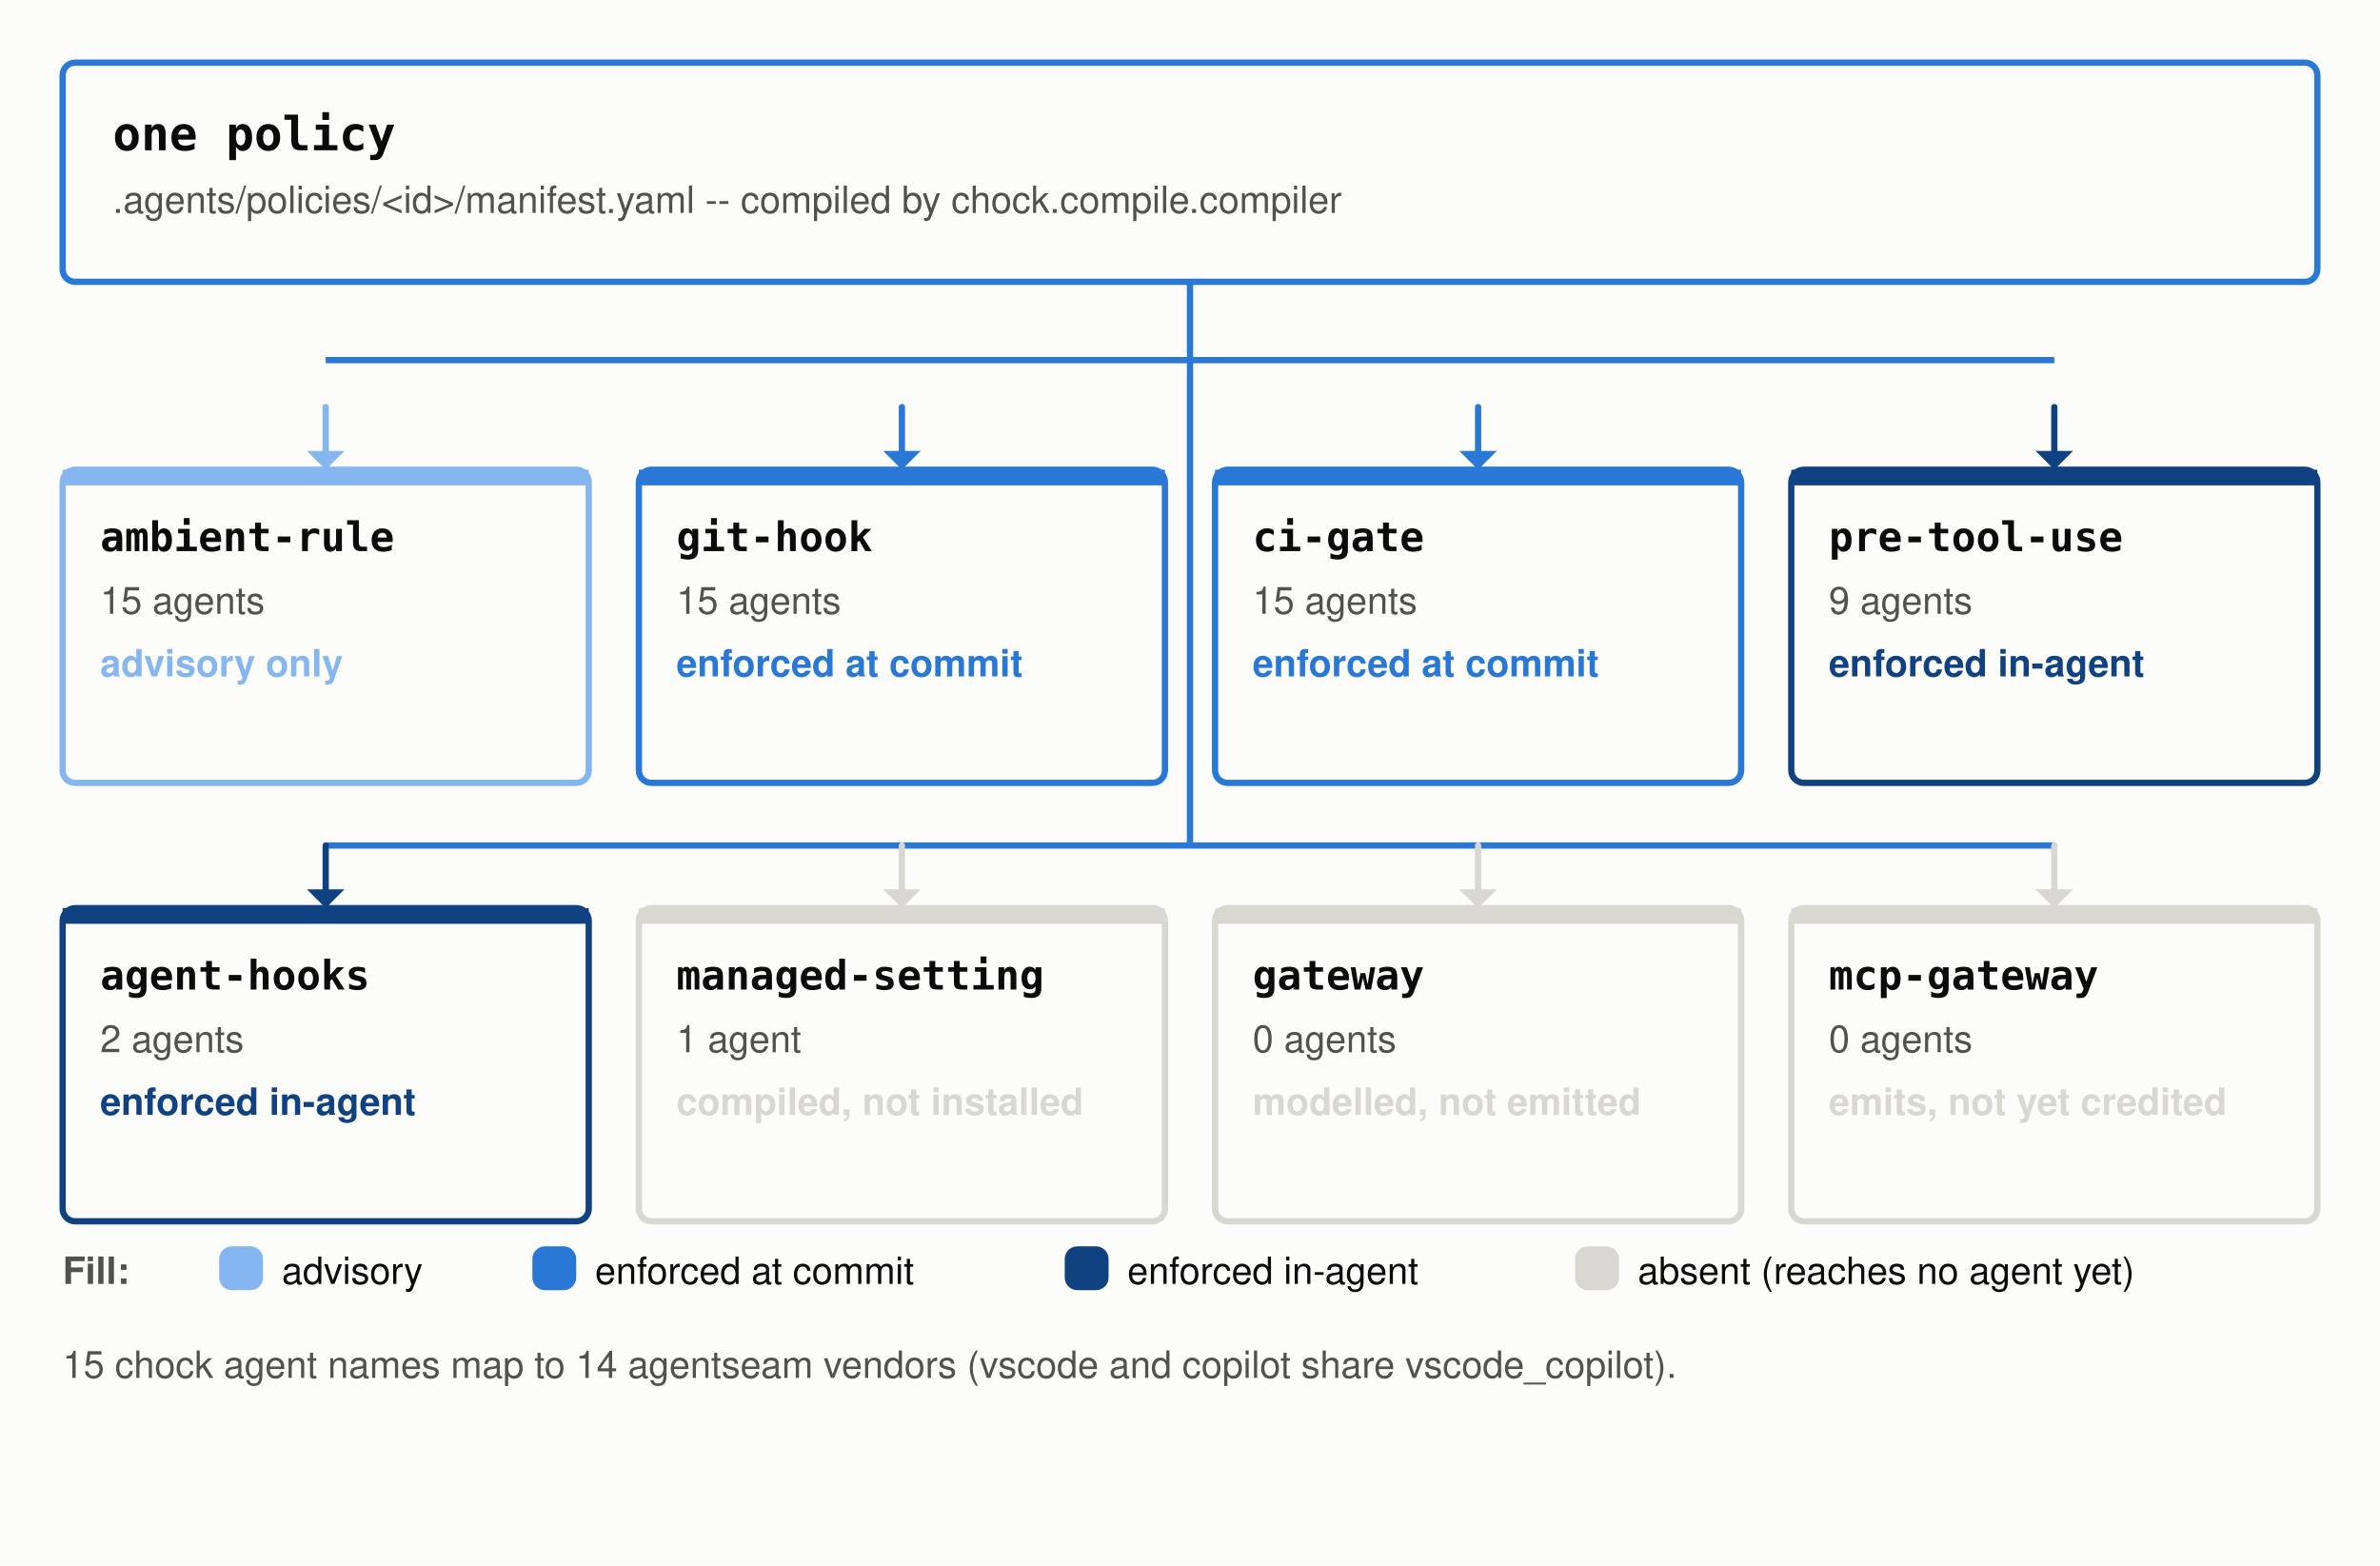
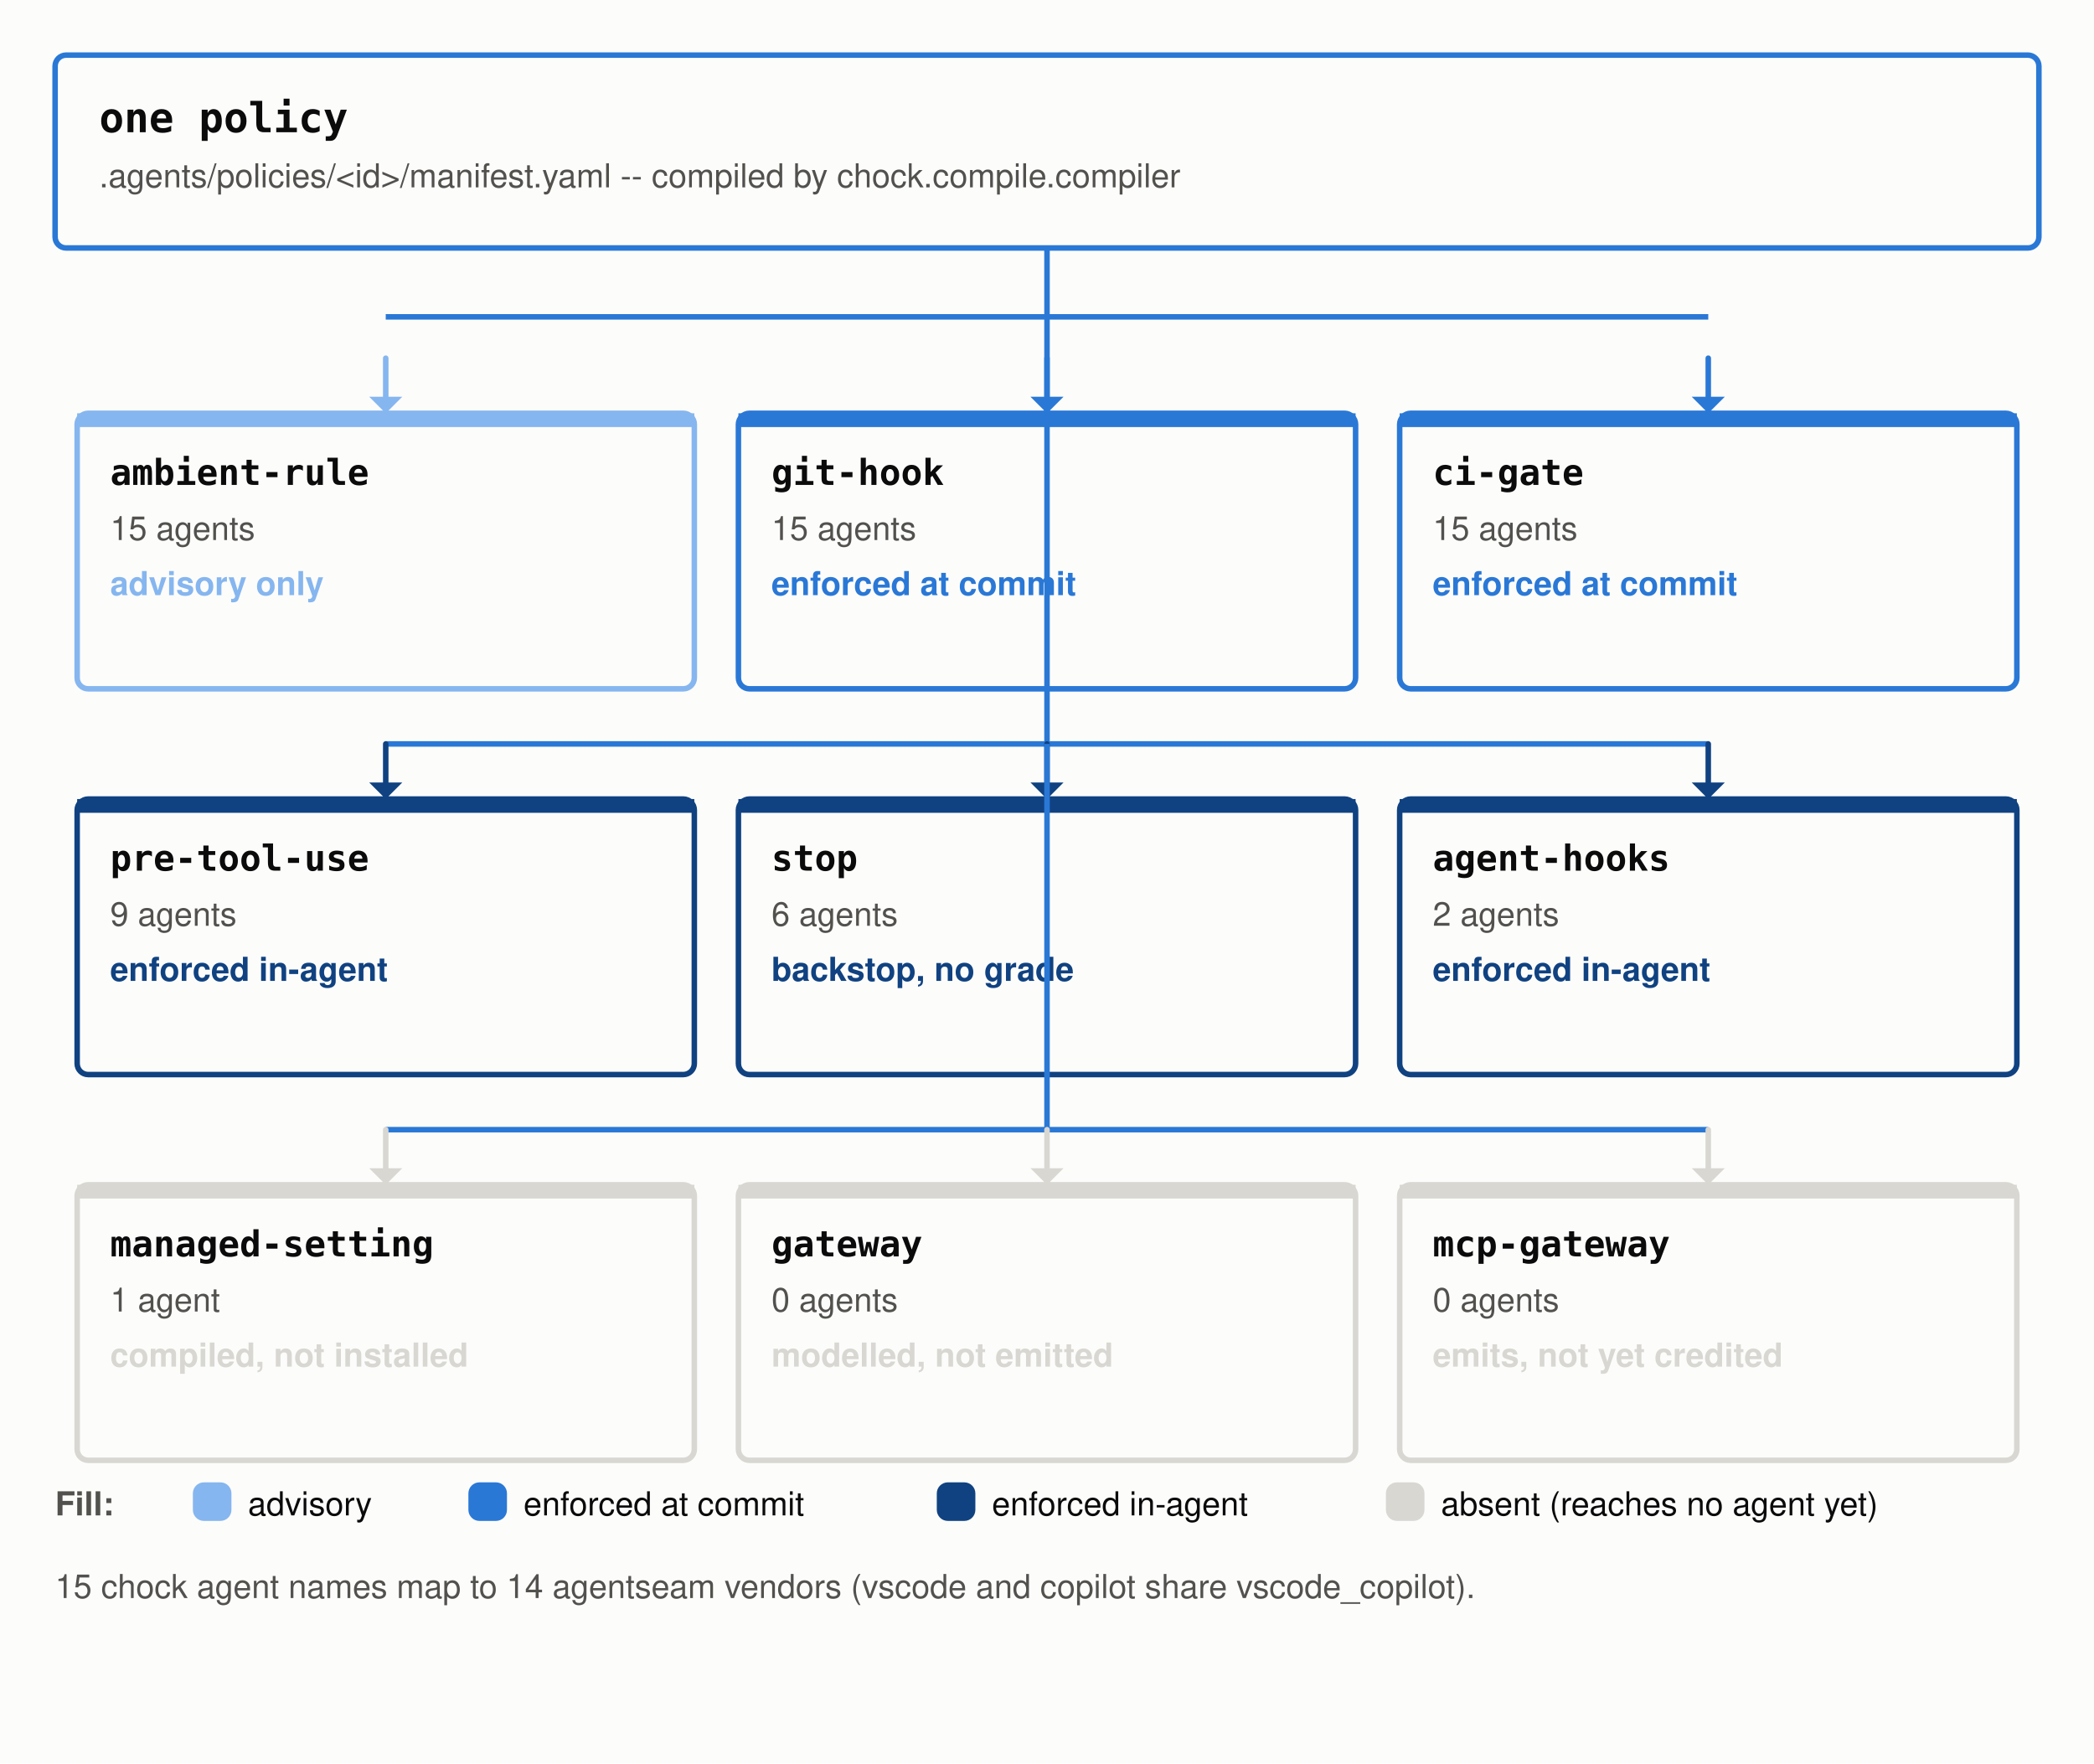
- <svg xmlns="http://www.w3.org/2000/svg" width="760" height="500" viewBox="0 0 760 500" role="img" aria-labelledby="t d">
-   <rect width="760" height="500" fill="#fcfcfb" />
+ <svg xmlns="http://www.w3.org/2000/svg" width="760" height="640" viewBox="0 0 760 640" role="img" aria-labelledby="t d">
+   <rect width="760" height="640" fill="#fcfcfb" />
  <rect x="20" y="20" width="720" height="70" rx="4" fill="#fcfcfb" stroke="#2a78d6" stroke-width="2" />
  <text x="36" y="48" font-family="ui-monospace, SFMono-Regular, 'SF Mono', Menlo, Consolas, monospace" font-size="15" font-weight="600" fill="#0b0b0b" text-anchor="start">one policy</text>
  <text x="36" y="68" font-family="-apple-system, BlinkMacSystemFont, 'Segoe UI', Helvetica, Arial, sans-serif" font-size="12" font-weight="400" fill="#52514e" text-anchor="start">.agents/policies/&lt;id&gt;/manifest.yaml -- compiled by chock.compile.compiler</text>
  <line x1="380" y1="90" x2="380" y2="115" stroke="#2a78d6" stroke-width="2" />
-   <line x1="104" y1="115" x2="656" y2="115" stroke="#2a78d6" stroke-width="2" />
-   <rect x="20" y="150" width="168" height="100" rx="4" fill="#fcfcfb" stroke="#86b6ef" stroke-width="2" />
-   <rect x="20" y="150" width="168" height="5" rx="0" fill="#86b6ef" />
-   <text x="32" y="176" font-family="ui-monospace, SFMono-Regular, 'SF Mono', Menlo, Consolas, monospace" font-size="13" font-weight="600" fill="#0b0b0b" text-anchor="start">ambient-rule</text>
-   <text x="32" y="196" font-family="-apple-system, BlinkMacSystemFont, 'Segoe UI', Helvetica, Arial, sans-serif" font-size="12" font-weight="400" fill="#52514e" text-anchor="start">15 agents</text>
-   <text x="32" y="216" font-family="-apple-system, BlinkMacSystemFont, 'Segoe UI', Helvetica, Arial, sans-serif" font-size="12" font-weight="600" fill="#86b6ef" text-anchor="start">advisory only</text>
-   <line x1="104" y1="130" x2="104" y2="150" stroke="#86b6ef" stroke-width="2" stroke-linecap="round" />
-   <polygon points="104,150 98,144 110,144" fill="#86b6ef" />
-   <rect x="204" y="150" width="168" height="100" rx="4" fill="#fcfcfb" stroke="#2a78d6" stroke-width="2" />
-   <rect x="204" y="150" width="168" height="5" rx="0" fill="#2a78d6" />
-   <text x="216" y="176" font-family="ui-monospace, SFMono-Regular, 'SF Mono', Menlo, Consolas, monospace" font-size="13" font-weight="600" fill="#0b0b0b" text-anchor="start">git-hook</text>
-   <text x="216" y="196" font-family="-apple-system, BlinkMacSystemFont, 'Segoe UI', Helvetica, Arial, sans-serif" font-size="12" font-weight="400" fill="#52514e" text-anchor="start">15 agents</text>
-   <text x="216" y="216" font-family="-apple-system, BlinkMacSystemFont, 'Segoe UI', Helvetica, Arial, sans-serif" font-size="12" font-weight="600" fill="#2a78d6" text-anchor="start">enforced at commit</text>
-   <line x1="288" y1="130" x2="288" y2="150" stroke="#2a78d6" stroke-width="2" stroke-linecap="round" />
-   <polygon points="288,150 282,144 294,144" fill="#2a78d6" />
-   <rect x="388" y="150" width="168" height="100" rx="4" fill="#fcfcfb" stroke="#2a78d6" stroke-width="2" />
-   <rect x="388" y="150" width="168" height="5" rx="0" fill="#2a78d6" />
-   <text x="400" y="176" font-family="ui-monospace, SFMono-Regular, 'SF Mono', Menlo, Consolas, monospace" font-size="13" font-weight="600" fill="#0b0b0b" text-anchor="start">ci-gate</text>
-   <text x="400" y="196" font-family="-apple-system, BlinkMacSystemFont, 'Segoe UI', Helvetica, Arial, sans-serif" font-size="12" font-weight="400" fill="#52514e" text-anchor="start">15 agents</text>
-   <text x="400" y="216" font-family="-apple-system, BlinkMacSystemFont, 'Segoe UI', Helvetica, Arial, sans-serif" font-size="12" font-weight="600" fill="#2a78d6" text-anchor="start">enforced at commit</text>
-   <line x1="472" y1="130" x2="472" y2="150" stroke="#2a78d6" stroke-width="2" stroke-linecap="round" />
-   <polygon points="472,150 466,144 478,144" fill="#2a78d6" />
-   <rect x="572" y="150" width="168" height="100" rx="4" fill="#fcfcfb" stroke="#104281" stroke-width="2" />
-   <rect x="572" y="150" width="168" height="5" rx="0" fill="#104281" />
-   <text x="584" y="176" font-family="ui-monospace, SFMono-Regular, 'SF Mono', Menlo, Consolas, monospace" font-size="13" font-weight="600" fill="#0b0b0b" text-anchor="start">pre-tool-use</text>
-   <text x="584" y="196" font-family="-apple-system, BlinkMacSystemFont, 'Segoe UI', Helvetica, Arial, sans-serif" font-size="12" font-weight="400" fill="#52514e" text-anchor="start">9 agents</text>
-   <text x="584" y="216" font-family="-apple-system, BlinkMacSystemFont, 'Segoe UI', Helvetica, Arial, sans-serif" font-size="12" font-weight="600" fill="#104281" text-anchor="start">enforced in-agent</text>
-   <line x1="656" y1="130" x2="656" y2="150" stroke="#104281" stroke-width="2" stroke-linecap="round" />
-   <polygon points="656,150 650,144 662,144" fill="#104281" />
+   <line x1="140" y1="115" x2="620" y2="115" stroke="#2a78d6" stroke-width="2" />
+   <rect x="28" y="150" width="224" height="100" rx="4" fill="#fcfcfb" stroke="#86b6ef" stroke-width="2" />
+   <rect x="28" y="150" width="224" height="5" rx="0" fill="#86b6ef" />
+   <text x="40" y="176" font-family="ui-monospace, SFMono-Regular, 'SF Mono', Menlo, Consolas, monospace" font-size="13" font-weight="600" fill="#0b0b0b" text-anchor="start">ambient-rule</text>
+   <text x="40" y="196" font-family="-apple-system, BlinkMacSystemFont, 'Segoe UI', Helvetica, Arial, sans-serif" font-size="12" font-weight="400" fill="#52514e" text-anchor="start">15 agents</text>
+   <text x="40" y="216" font-family="-apple-system, BlinkMacSystemFont, 'Segoe UI', Helvetica, Arial, sans-serif" font-size="12" font-weight="600" fill="#86b6ef" text-anchor="start">advisory only</text>
+   <line x1="140" y1="130" x2="140" y2="150" stroke="#86b6ef" stroke-width="2" stroke-linecap="round" />
+   <polygon points="140,150 134,144 146,144" fill="#86b6ef" />
+   <rect x="268" y="150" width="224" height="100" rx="4" fill="#fcfcfb" stroke="#2a78d6" stroke-width="2" />
+   <rect x="268" y="150" width="224" height="5" rx="0" fill="#2a78d6" />
+   <text x="280" y="176" font-family="ui-monospace, SFMono-Regular, 'SF Mono', Menlo, Consolas, monospace" font-size="13" font-weight="600" fill="#0b0b0b" text-anchor="start">git-hook</text>
+   <text x="280" y="196" font-family="-apple-system, BlinkMacSystemFont, 'Segoe UI', Helvetica, Arial, sans-serif" font-size="12" font-weight="400" fill="#52514e" text-anchor="start">15 agents</text>
+   <text x="280" y="216" font-family="-apple-system, BlinkMacSystemFont, 'Segoe UI', Helvetica, Arial, sans-serif" font-size="12" font-weight="600" fill="#2a78d6" text-anchor="start">enforced at commit</text>
+   <line x1="380" y1="130" x2="380" y2="150" stroke="#2a78d6" stroke-width="2" stroke-linecap="round" />
+   <polygon points="380,150 374,144 386,144" fill="#2a78d6" />
+   <rect x="508" y="150" width="224" height="100" rx="4" fill="#fcfcfb" stroke="#2a78d6" stroke-width="2" />
+   <rect x="508" y="150" width="224" height="5" rx="0" fill="#2a78d6" />
+   <text x="520" y="176" font-family="ui-monospace, SFMono-Regular, 'SF Mono', Menlo, Consolas, monospace" font-size="13" font-weight="600" fill="#0b0b0b" text-anchor="start">ci-gate</text>
+   <text x="520" y="196" font-family="-apple-system, BlinkMacSystemFont, 'Segoe UI', Helvetica, Arial, sans-serif" font-size="12" font-weight="400" fill="#52514e" text-anchor="start">15 agents</text>
+   <text x="520" y="216" font-family="-apple-system, BlinkMacSystemFont, 'Segoe UI', Helvetica, Arial, sans-serif" font-size="12" font-weight="600" fill="#2a78d6" text-anchor="start">enforced at commit</text>
+   <line x1="620" y1="130" x2="620" y2="150" stroke="#2a78d6" stroke-width="2" stroke-linecap="round" />
+   <polygon points="620,150 614,144 626,144" fill="#2a78d6" />
  <line x1="380" y1="115" x2="380" y2="270" stroke="#2a78d6" stroke-width="2" />
-   <line x1="104" y1="270" x2="656" y2="270" stroke="#2a78d6" stroke-width="2" />
-   <rect x="20" y="290" width="168" height="100" rx="4" fill="#fcfcfb" stroke="#104281" stroke-width="2" />
-   <rect x="20" y="290" width="168" height="5" rx="0" fill="#104281" />
-   <text x="32" y="316" font-family="ui-monospace, SFMono-Regular, 'SF Mono', Menlo, Consolas, monospace" font-size="13" font-weight="600" fill="#0b0b0b" text-anchor="start">agent-hooks</text>
-   <text x="32" y="336" font-family="-apple-system, BlinkMacSystemFont, 'Segoe UI', Helvetica, Arial, sans-serif" font-size="12" font-weight="400" fill="#52514e" text-anchor="start">2 agents</text>
-   <text x="32" y="356" font-family="-apple-system, BlinkMacSystemFont, 'Segoe UI', Helvetica, Arial, sans-serif" font-size="12" font-weight="600" fill="#104281" text-anchor="start">enforced in-agent</text>
-   <line x1="104" y1="270" x2="104" y2="290" stroke="#104281" stroke-width="2" stroke-linecap="round" />
-   <polygon points="104,290 98,284 110,284" fill="#104281" />
-   <rect x="204" y="290" width="168" height="100" rx="4" fill="#fcfcfb" stroke="#d8d7d2" stroke-width="2" />
-   <rect x="204" y="290" width="168" height="5" rx="0" fill="#d8d7d2" />
-   <text x="216" y="316" font-family="ui-monospace, SFMono-Regular, 'SF Mono', Menlo, Consolas, monospace" font-size="13" font-weight="600" fill="#0b0b0b" text-anchor="start">managed-setting</text>
-   <text x="216" y="336" font-family="-apple-system, BlinkMacSystemFont, 'Segoe UI', Helvetica, Arial, sans-serif" font-size="12" font-weight="400" fill="#52514e" text-anchor="start">1 agent</text>
-   <text x="216" y="356" font-family="-apple-system, BlinkMacSystemFont, 'Segoe UI', Helvetica, Arial, sans-serif" font-size="12" font-weight="600" fill="#d8d7d2" text-anchor="start">compiled, not installed</text>
-   <line x1="288" y1="270" x2="288" y2="290" stroke="#d8d7d2" stroke-width="2" stroke-linecap="round" />
-   <polygon points="288,290 282,284 294,284" fill="#d8d7d2" />
-   <rect x="388" y="290" width="168" height="100" rx="4" fill="#fcfcfb" stroke="#d8d7d2" stroke-width="2" />
-   <rect x="388" y="290" width="168" height="5" rx="0" fill="#d8d7d2" />
-   <text x="400" y="316" font-family="ui-monospace, SFMono-Regular, 'SF Mono', Menlo, Consolas, monospace" font-size="13" font-weight="600" fill="#0b0b0b" text-anchor="start">gateway</text>
-   <text x="400" y="336" font-family="-apple-system, BlinkMacSystemFont, 'Segoe UI', Helvetica, Arial, sans-serif" font-size="12" font-weight="400" fill="#52514e" text-anchor="start">0 agents</text>
-   <text x="400" y="356" font-family="-apple-system, BlinkMacSystemFont, 'Segoe UI', Helvetica, Arial, sans-serif" font-size="12" font-weight="600" fill="#d8d7d2" text-anchor="start">modelled, not emitted</text>
-   <line x1="472" y1="270" x2="472" y2="290" stroke="#d8d7d2" stroke-width="2" stroke-linecap="round" />
-   <polygon points="472,290 466,284 478,284" fill="#d8d7d2" />
-   <rect x="572" y="290" width="168" height="100" rx="4" fill="#fcfcfb" stroke="#d8d7d2" stroke-width="2" />
-   <rect x="572" y="290" width="168" height="5" rx="0" fill="#d8d7d2" />
-   <text x="584" y="316" font-family="ui-monospace, SFMono-Regular, 'SF Mono', Menlo, Consolas, monospace" font-size="13" font-weight="600" fill="#0b0b0b" text-anchor="start">mcp-gateway</text>
-   <text x="584" y="336" font-family="-apple-system, BlinkMacSystemFont, 'Segoe UI', Helvetica, Arial, sans-serif" font-size="12" font-weight="400" fill="#52514e" text-anchor="start">0 agents</text>
-   <text x="584" y="356" font-family="-apple-system, BlinkMacSystemFont, 'Segoe UI', Helvetica, Arial, sans-serif" font-size="12" font-weight="600" fill="#d8d7d2" text-anchor="start">emits, not yet credited</text>
-   <line x1="656" y1="270" x2="656" y2="290" stroke="#d8d7d2" stroke-width="2" stroke-linecap="round" />
-   <polygon points="656,290 650,284 662,284" fill="#d8d7d2" />
-   <text x="20" y="410" font-family="-apple-system, BlinkMacSystemFont, 'Segoe UI', Helvetica, Arial, sans-serif" font-size="12" font-weight="600" fill="#52514e" text-anchor="start">Fill:</text>
-   <rect x="70" y="398" width="14" height="14" rx="4" fill="#86b6ef" />
-   <text x="90" y="410" font-family="-apple-system, BlinkMacSystemFont, 'Segoe UI', Helvetica, Arial, sans-serif" font-size="12" font-weight="400" fill="#0b0b0b" text-anchor="start">advisory</text>
-   <rect x="170" y="398" width="14" height="14" rx="4" fill="#2a78d6" />
-   <text x="190" y="410" font-family="-apple-system, BlinkMacSystemFont, 'Segoe UI', Helvetica, Arial, sans-serif" font-size="12" font-weight="400" fill="#0b0b0b" text-anchor="start">enforced at commit</text>
-   <rect x="340" y="398" width="14" height="14" rx="4" fill="#104281" />
-   <text x="360" y="410" font-family="-apple-system, BlinkMacSystemFont, 'Segoe UI', Helvetica, Arial, sans-serif" font-size="12" font-weight="400" fill="#0b0b0b" text-anchor="start">enforced in-agent</text>
-   <rect x="503" y="398" width="14" height="14" rx="4" fill="#d8d7d2" />
-   <text x="523" y="410" font-family="-apple-system, BlinkMacSystemFont, 'Segoe UI', Helvetica, Arial, sans-serif" font-size="12" font-weight="400" fill="#0b0b0b" text-anchor="start">absent (reaches no agent yet)</text>
-   <text x="20" y="440" font-family="-apple-system, BlinkMacSystemFont, 'Segoe UI', Helvetica, Arial, sans-serif" font-size="12" font-weight="400" fill="#52514e" text-anchor="start">15 chock agent names map to 14 agentseam vendors (vscode and copilot share vscode_copilot).</text>
+   <line x1="140" y1="270" x2="620" y2="270" stroke="#2a78d6" stroke-width="2" />
+   <rect x="28" y="290" width="224" height="100" rx="4" fill="#fcfcfb" stroke="#104281" stroke-width="2" />
+   <rect x="28" y="290" width="224" height="5" rx="0" fill="#104281" />
+   <text x="40" y="316" font-family="ui-monospace, SFMono-Regular, 'SF Mono', Menlo, Consolas, monospace" font-size="13" font-weight="600" fill="#0b0b0b" text-anchor="start">pre-tool-use</text>
+   <text x="40" y="336" font-family="-apple-system, BlinkMacSystemFont, 'Segoe UI', Helvetica, Arial, sans-serif" font-size="12" font-weight="400" fill="#52514e" text-anchor="start">9 agents</text>
+   <text x="40" y="356" font-family="-apple-system, BlinkMacSystemFont, 'Segoe UI', Helvetica, Arial, sans-serif" font-size="12" font-weight="600" fill="#104281" text-anchor="start">enforced in-agent</text>
+   <line x1="140" y1="270" x2="140" y2="290" stroke="#104281" stroke-width="2" stroke-linecap="round" />
+   <polygon points="140,290 134,284 146,284" fill="#104281" />
+   <rect x="268" y="290" width="224" height="100" rx="4" fill="#fcfcfb" stroke="#104281" stroke-width="2" />
+   <rect x="268" y="290" width="224" height="5" rx="0" fill="#104281" />
+   <text x="280" y="316" font-family="ui-monospace, SFMono-Regular, 'SF Mono', Menlo, Consolas, monospace" font-size="13" font-weight="600" fill="#0b0b0b" text-anchor="start">stop</text>
+   <text x="280" y="336" font-family="-apple-system, BlinkMacSystemFont, 'Segoe UI', Helvetica, Arial, sans-serif" font-size="12" font-weight="400" fill="#52514e" text-anchor="start">6 agents</text>
+   <text x="280" y="356" font-family="-apple-system, BlinkMacSystemFont, 'Segoe UI', Helvetica, Arial, sans-serif" font-size="12" font-weight="600" fill="#104281" text-anchor="start">backstop, no grade</text>
+   <line x1="380" y1="270" x2="380" y2="290" stroke="#104281" stroke-width="2" stroke-linecap="round" />
+   <polygon points="380,290 374,284 386,284" fill="#104281" />
+   <rect x="508" y="290" width="224" height="100" rx="4" fill="#fcfcfb" stroke="#104281" stroke-width="2" />
+   <rect x="508" y="290" width="224" height="5" rx="0" fill="#104281" />
+   <text x="520" y="316" font-family="ui-monospace, SFMono-Regular, 'SF Mono', Menlo, Consolas, monospace" font-size="13" font-weight="600" fill="#0b0b0b" text-anchor="start">agent-hooks</text>
+   <text x="520" y="336" font-family="-apple-system, BlinkMacSystemFont, 'Segoe UI', Helvetica, Arial, sans-serif" font-size="12" font-weight="400" fill="#52514e" text-anchor="start">2 agents</text>
+   <text x="520" y="356" font-family="-apple-system, BlinkMacSystemFont, 'Segoe UI', Helvetica, Arial, sans-serif" font-size="12" font-weight="600" fill="#104281" text-anchor="start">enforced in-agent</text>
+   <line x1="620" y1="270" x2="620" y2="290" stroke="#104281" stroke-width="2" stroke-linecap="round" />
+   <polygon points="620,290 614,284 626,284" fill="#104281" />
+   <line x1="380" y1="270" x2="380" y2="410" stroke="#2a78d6" stroke-width="2" />
+   <line x1="140" y1="410" x2="620" y2="410" stroke="#2a78d6" stroke-width="2" />
+   <rect x="28" y="430" width="224" height="100" rx="4" fill="#fcfcfb" stroke="#d8d7d2" stroke-width="2" />
+   <rect x="28" y="430" width="224" height="5" rx="0" fill="#d8d7d2" />
+   <text x="40" y="456" font-family="ui-monospace, SFMono-Regular, 'SF Mono', Menlo, Consolas, monospace" font-size="13" font-weight="600" fill="#0b0b0b" text-anchor="start">managed-setting</text>
+   <text x="40" y="476" font-family="-apple-system, BlinkMacSystemFont, 'Segoe UI', Helvetica, Arial, sans-serif" font-size="12" font-weight="400" fill="#52514e" text-anchor="start">1 agent</text>
+   <text x="40" y="496" font-family="-apple-system, BlinkMacSystemFont, 'Segoe UI', Helvetica, Arial, sans-serif" font-size="12" font-weight="600" fill="#d8d7d2" text-anchor="start">compiled, not installed</text>
+   <line x1="140" y1="410" x2="140" y2="430" stroke="#d8d7d2" stroke-width="2" stroke-linecap="round" />
+   <polygon points="140,430 134,424 146,424" fill="#d8d7d2" />
+   <rect x="268" y="430" width="224" height="100" rx="4" fill="#fcfcfb" stroke="#d8d7d2" stroke-width="2" />
+   <rect x="268" y="430" width="224" height="5" rx="0" fill="#d8d7d2" />
+   <text x="280" y="456" font-family="ui-monospace, SFMono-Regular, 'SF Mono', Menlo, Consolas, monospace" font-size="13" font-weight="600" fill="#0b0b0b" text-anchor="start">gateway</text>
+   <text x="280" y="476" font-family="-apple-system, BlinkMacSystemFont, 'Segoe UI', Helvetica, Arial, sans-serif" font-size="12" font-weight="400" fill="#52514e" text-anchor="start">0 agents</text>
+   <text x="280" y="496" font-family="-apple-system, BlinkMacSystemFont, 'Segoe UI', Helvetica, Arial, sans-serif" font-size="12" font-weight="600" fill="#d8d7d2" text-anchor="start">modelled, not emitted</text>
+   <line x1="380" y1="410" x2="380" y2="430" stroke="#d8d7d2" stroke-width="2" stroke-linecap="round" />
+   <polygon points="380,430 374,424 386,424" fill="#d8d7d2" />
+   <rect x="508" y="430" width="224" height="100" rx="4" fill="#fcfcfb" stroke="#d8d7d2" stroke-width="2" />
+   <rect x="508" y="430" width="224" height="5" rx="0" fill="#d8d7d2" />
+   <text x="520" y="456" font-family="ui-monospace, SFMono-Regular, 'SF Mono', Menlo, Consolas, monospace" font-size="13" font-weight="600" fill="#0b0b0b" text-anchor="start">mcp-gateway</text>
+   <text x="520" y="476" font-family="-apple-system, BlinkMacSystemFont, 'Segoe UI', Helvetica, Arial, sans-serif" font-size="12" font-weight="400" fill="#52514e" text-anchor="start">0 agents</text>
+   <text x="520" y="496" font-family="-apple-system, BlinkMacSystemFont, 'Segoe UI', Helvetica, Arial, sans-serif" font-size="12" font-weight="600" fill="#d8d7d2" text-anchor="start">emits, not yet credited</text>
+   <line x1="620" y1="410" x2="620" y2="430" stroke="#d8d7d2" stroke-width="2" stroke-linecap="round" />
+   <polygon points="620,430 614,424 626,424" fill="#d8d7d2" />
+   <text x="20" y="550" font-family="-apple-system, BlinkMacSystemFont, 'Segoe UI', Helvetica, Arial, sans-serif" font-size="12" font-weight="600" fill="#52514e" text-anchor="start">Fill:</text>
+   <rect x="70" y="538" width="14" height="14" rx="4" fill="#86b6ef" />
+   <text x="90" y="550" font-family="-apple-system, BlinkMacSystemFont, 'Segoe UI', Helvetica, Arial, sans-serif" font-size="12" font-weight="400" fill="#0b0b0b" text-anchor="start">advisory</text>
+   <rect x="170" y="538" width="14" height="14" rx="4" fill="#2a78d6" />
+   <text x="190" y="550" font-family="-apple-system, BlinkMacSystemFont, 'Segoe UI', Helvetica, Arial, sans-serif" font-size="12" font-weight="400" fill="#0b0b0b" text-anchor="start">enforced at commit</text>
+   <rect x="340" y="538" width="14" height="14" rx="4" fill="#104281" />
+   <text x="360" y="550" font-family="-apple-system, BlinkMacSystemFont, 'Segoe UI', Helvetica, Arial, sans-serif" font-size="12" font-weight="400" fill="#0b0b0b" text-anchor="start">enforced in-agent</text>
+   <rect x="503" y="538" width="14" height="14" rx="4" fill="#d8d7d2" />
+   <text x="523" y="550" font-family="-apple-system, BlinkMacSystemFont, 'Segoe UI', Helvetica, Arial, sans-serif" font-size="12" font-weight="400" fill="#0b0b0b" text-anchor="start">absent (reaches no agent yet)</text>
+   <text x="20" y="580" font-family="-apple-system, BlinkMacSystemFont, 'Segoe UI', Helvetica, Arial, sans-serif" font-size="12" font-weight="400" fill="#52514e" text-anchor="start">15 chock agent names map to 14 agentseam vendors (vscode and copilot share vscode_copilot).</text>
</svg>
